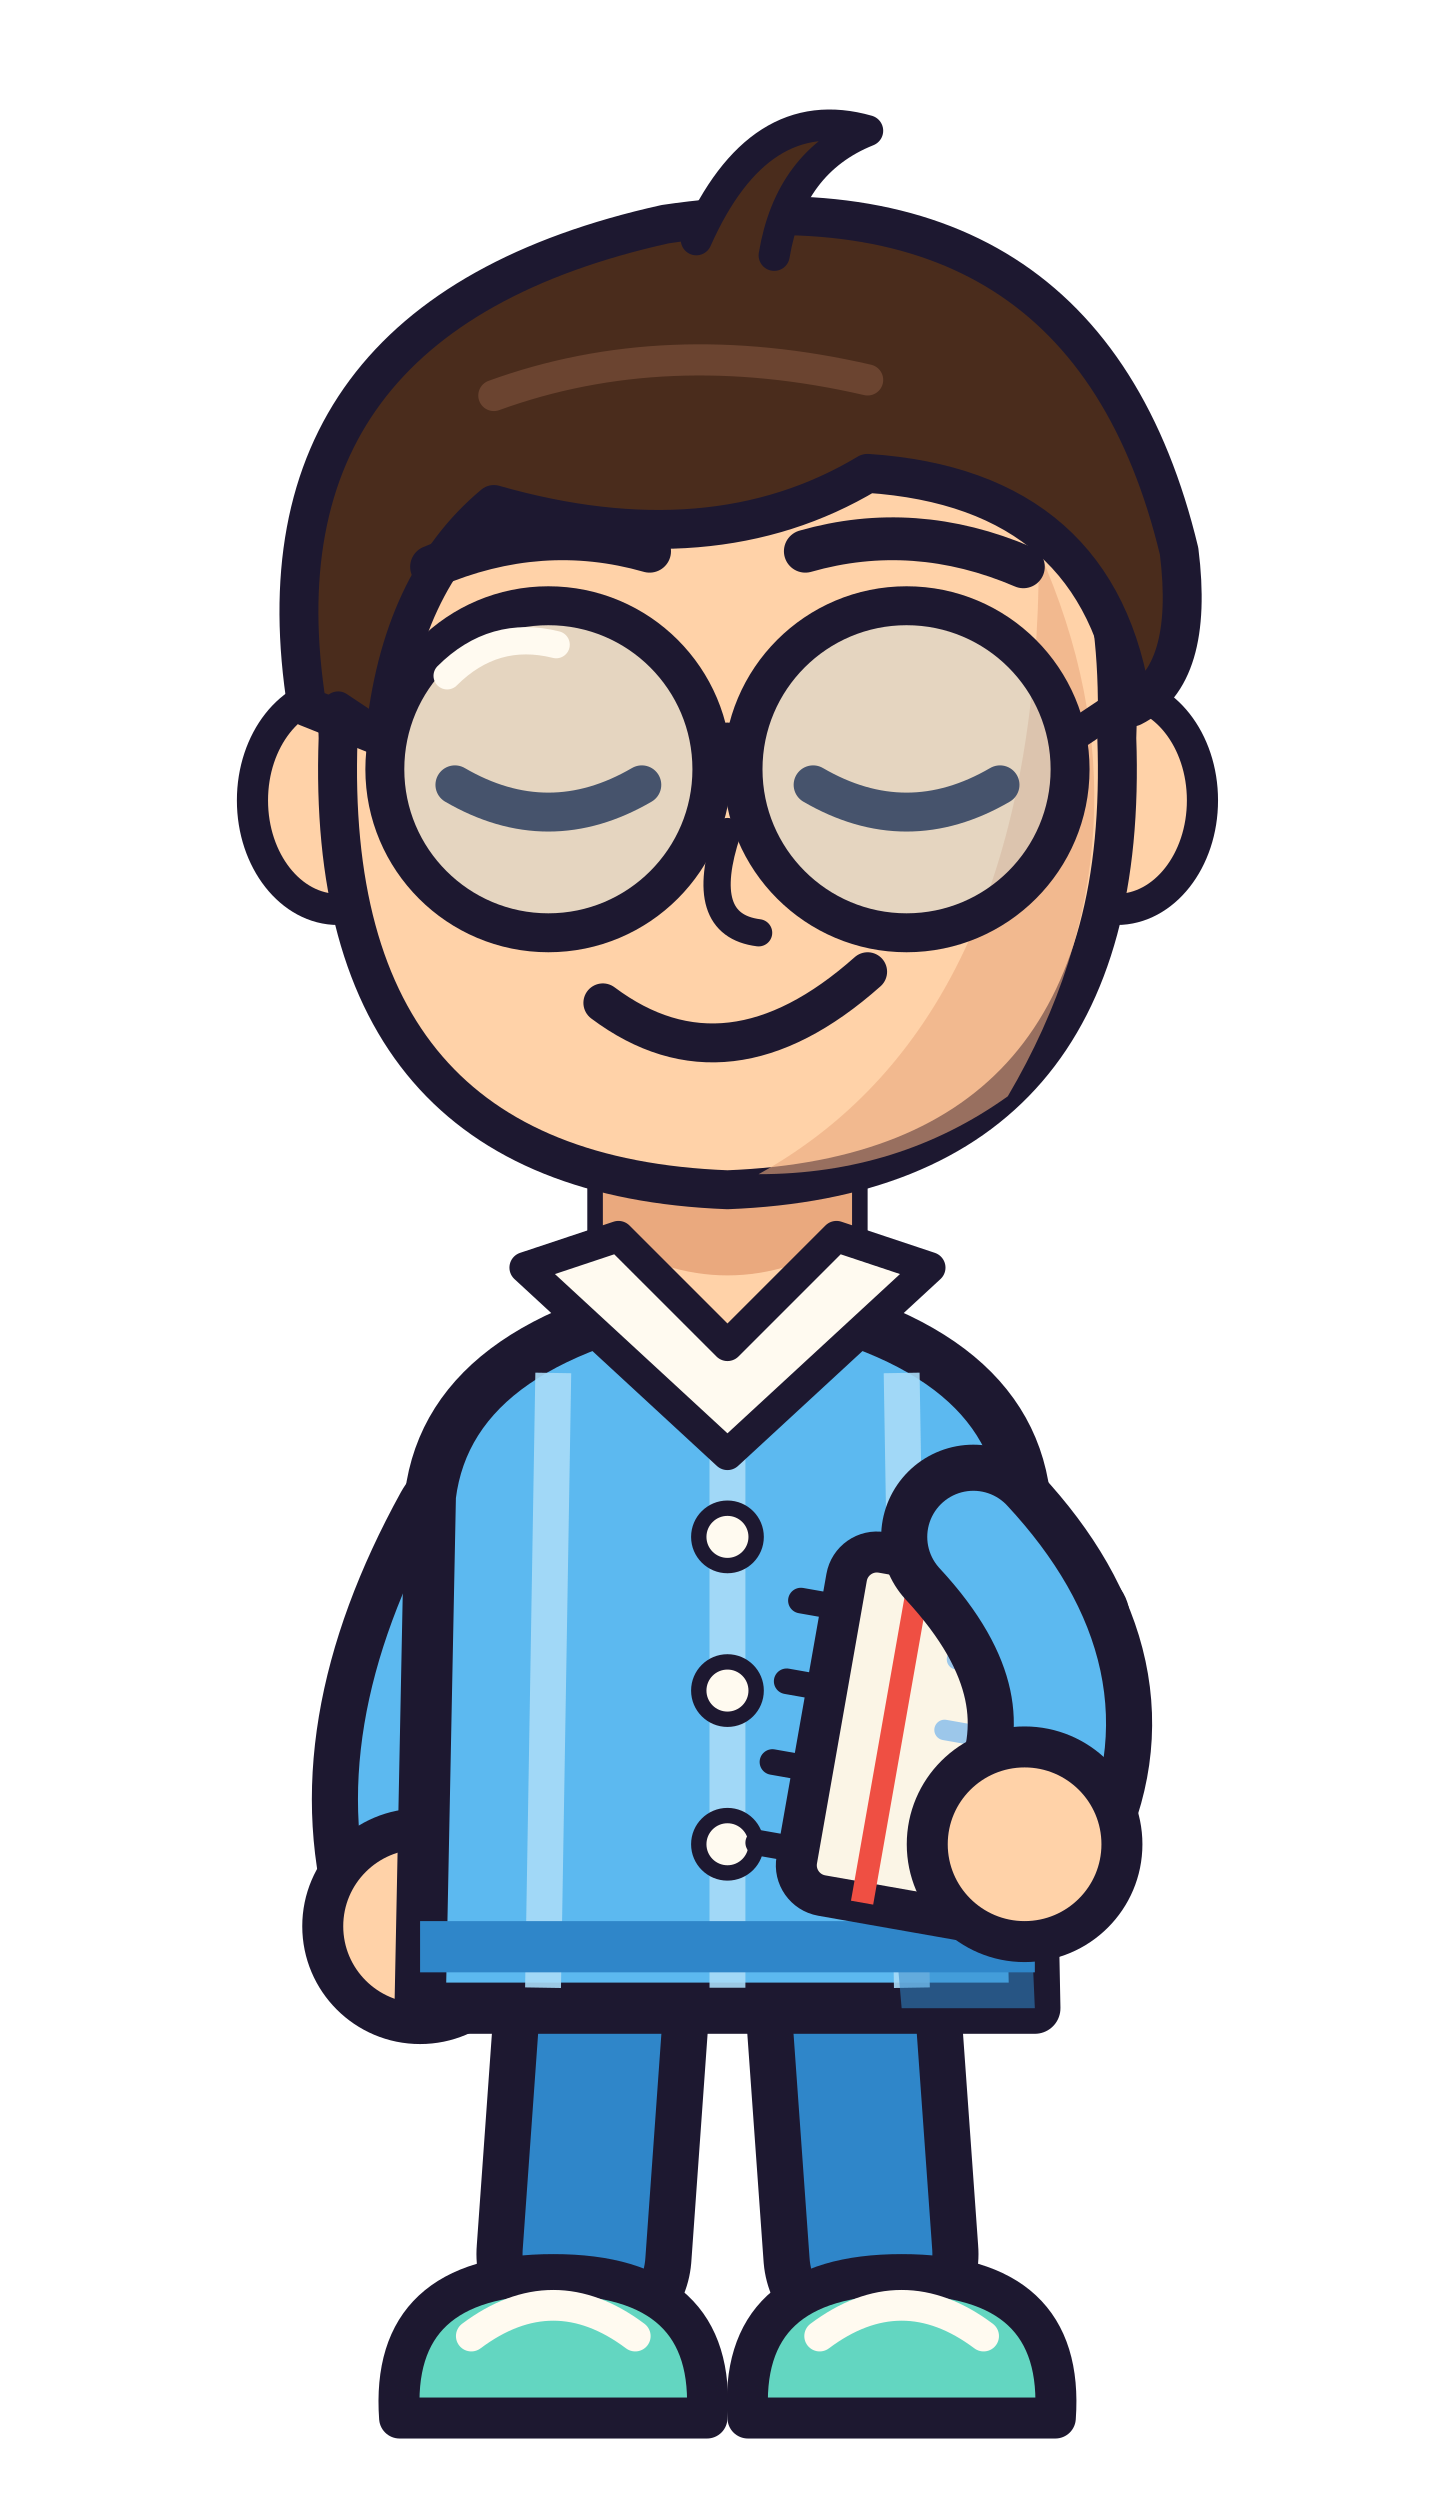
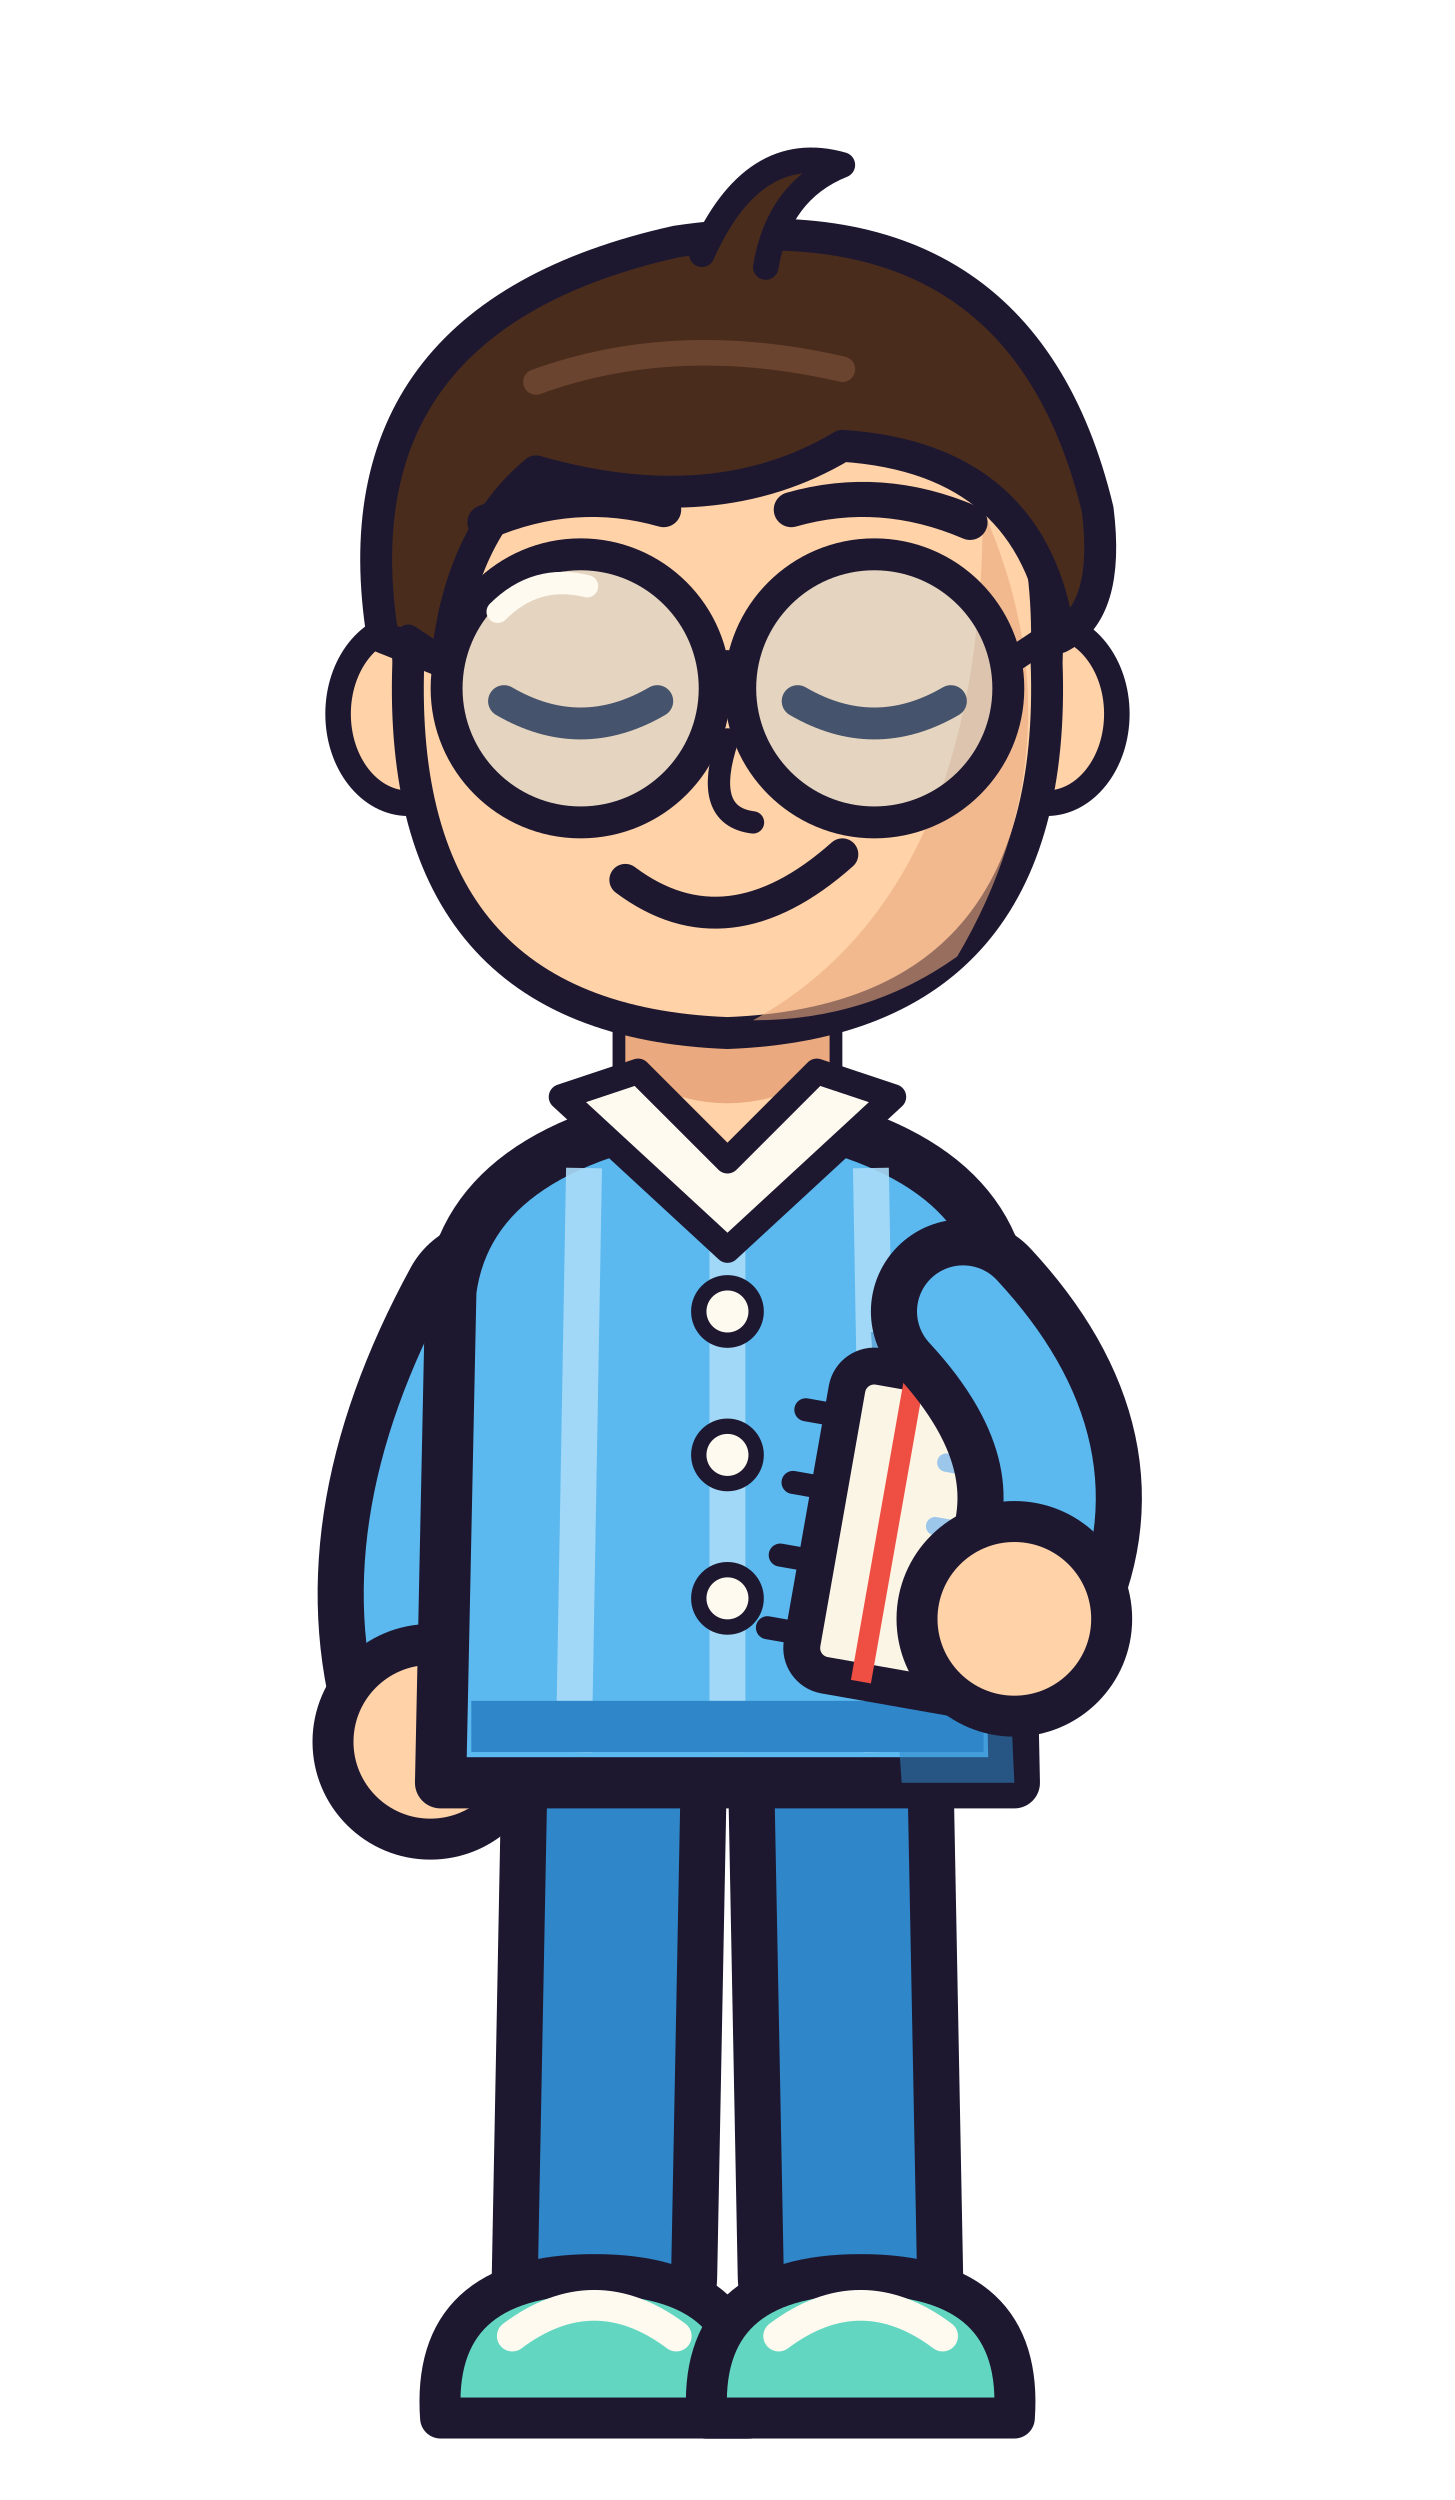
<svg xmlns="http://www.w3.org/2000/svg" width="142" height="244" viewBox="4 -24 142 244">
-   <path d="M63 168 L61 196" fill="none" stroke="#1d1830" stroke-width="21" stroke-linecap="round" stroke-linejoin="round" />
-   <path d="M63 168 L61 196" fill="none" stroke="#2f86c9" stroke-width="12" stroke-linecap="round" stroke-linejoin="round" />
-   <path d="M87 168 L89 196" fill="none" stroke="#1d1830" stroke-width="21" stroke-linecap="round" stroke-linejoin="round" />
-   <path d="M87 168 L89 196" fill="none" stroke="#2f86c9" stroke-width="12" stroke-linecap="round" stroke-linejoin="round" />
-   <path d="M43 212 Q42 198 58 198 Q74 198 73 212 Z" fill="#63d6c1" stroke="#1d1830" stroke-width="4" stroke-linejoin="round" stroke-linecap="round" />
-   <path d="M50 204 Q58 198 66 204" fill="none" stroke="#fffaf0" stroke-width="3" stroke-linecap="round" />
-   <path d="M77 212 Q76 198 92 198 Q108 198 107 212 Z" fill="#63d6c1" stroke="#1d1830" stroke-width="4" stroke-linejoin="round" stroke-linecap="round" />
-   <path d="M84 204 Q92 198 100 204" fill="none" stroke="#fffaf0" stroke-width="3" stroke-linecap="round" />
-   <path d="M51 126 Q40 146 45 162" fill="none" stroke="#1d1830" stroke-width="18" stroke-linecap="round" stroke-linejoin="round" />
-   <path d="M51 126 Q40 146 45 162" fill="none" stroke="#5cb9f0" stroke-width="9" stroke-linecap="round" stroke-linejoin="round" />
-   <circle cx="45" cy="164" r="9.5" fill="#ffd2a8" stroke="#1d1830" stroke-width="4" stroke-linejoin="round" stroke-linecap="round" />
-   <path d="M46 122 Q48 106 75 102 Q102 106 104 122 L105 172 L45 172 Z" fill="#5cb9f0" stroke="#1d1830" stroke-width="5" stroke-linejoin="round" stroke-linecap="round" />
-   <path d="M58 110 L57 170 M75 104 L75 170 M92 110 L93 170" stroke="#a9dcf7" stroke-width="3.5" opacity="0.9" />
-   <path d="M88 126 L103 126 L105 172 L92 172 Z" fill="#2f86c9" opacity="0.55" />
-   <circle cx="75" cy="126" r="2.8" fill="#fffaf0" stroke="#1d1830" stroke-width="1.5" stroke-linejoin="round" stroke-linecap="round" />
-   <circle cx="75" cy="141" r="2.8" fill="#fffaf0" stroke="#1d1830" stroke-width="1.5" stroke-linejoin="round" stroke-linecap="round" />
-   <circle cx="75" cy="156" r="2.8" fill="#fffaf0" stroke="#1d1830" stroke-width="1.5" stroke-linejoin="round" stroke-linecap="round" />
-   <path d="M45 166 L105 166" stroke="#2f86c9" stroke-width="5" />
-   <g transform="translate(97 146) rotate(10)">
+   <path d="M64 146 L63 198" fill="none" stroke="#1d1830" stroke-width="22" stroke-linecap="round" stroke-linejoin="round" />
+   <path d="M64 146 L63 198" fill="none" stroke="#2f86c9" stroke-width="13" stroke-linecap="round" stroke-linejoin="round" />
+   <path d="M86 146 L87 198" fill="none" stroke="#1d1830" stroke-width="22" stroke-linecap="round" stroke-linejoin="round" />
+   <path d="M86 146 L87 198" fill="none" stroke="#2f86c9" stroke-width="13" stroke-linecap="round" stroke-linejoin="round" />
+   <path d="M47 212 Q46 198 62 198 Q78 198 77 212 Z" fill="#63d6c1" stroke="#1d1830" stroke-width="4" stroke-linejoin="round" stroke-linecap="round" />
+   <path d="M54 204 Q62 198 70 204" fill="none" stroke="#fffaf0" stroke-width="3" stroke-linecap="round" />
+   <path d="M73 212 Q72 198 88 198 Q104 198 103 212 Z" fill="#63d6c1" stroke="#1d1830" stroke-width="4" stroke-linejoin="round" stroke-linecap="round" />
+   <path d="M80 204 Q88 198 96 204" fill="none" stroke="#fffaf0" stroke-width="3" stroke-linecap="round" />
+   <path d="M52 104 Q40 126 46 144" fill="none" stroke="#1d1830" stroke-width="18" stroke-linecap="round" stroke-linejoin="round" />
+   <path d="M52 104 Q40 126 46 144" fill="none" stroke="#5cb9f0" stroke-width="9" stroke-linecap="round" stroke-linejoin="round" />
+   <circle cx="46" cy="146" r="9.5" fill="#ffd2a8" stroke="#1d1830" stroke-width="4" stroke-linejoin="round" stroke-linecap="round" />
+   <path d="M48 102 Q50 87 75 84 Q100 87 102 102 L103 150 L47 150 Z" fill="#5cb9f0" stroke="#1d1830" stroke-width="5" stroke-linejoin="round" stroke-linecap="round" />
+   <path d="M61 90 L60 147 M75 87 L75 147 M89 90 L90 147" stroke="#a9dcf7" stroke-width="3.5" opacity="0.9" />
+   <path d="M89 106 L101 106 L103 150 L92 150 Z" fill="#2f86c9" opacity="0.55" />
+   <circle cx="75" cy="104" r="2.8" fill="#fffaf0" stroke="#1d1830" stroke-width="1.5" stroke-linejoin="round" stroke-linecap="round" />
+   <circle cx="75" cy="118" r="2.8" fill="#fffaf0" stroke="#1d1830" stroke-width="1.5" stroke-linejoin="round" stroke-linecap="round" />
+   <circle cx="75" cy="132" r="2.8" fill="#fffaf0" stroke="#1d1830" stroke-width="1.5" stroke-linejoin="round" stroke-linecap="round" />
+   <path d="M50 144.5 L100 144.5" stroke="#2f86c9" stroke-width="5" />
+   <g transform="translate(96 126) rotate(10) scale(0.9)">
    <rect x="-13" y="-17" width="26" height="34" rx="3" fill="#fbf5e6" stroke="#1d1830" stroke-width="4" stroke-linejoin="round" stroke-linecap="round" />
    <path d="M-6 -17 L-6 17" stroke="#ef4f43" stroke-width="2.2" />
    <path d="M-1 -8 L9 -8 M-1 -1 L9 -1 M-1 6 L7 6" stroke="#9cc7ea" stroke-width="2" stroke-linecap="round" />
    <path d="M-13 -11 L-17 -11 M-13 -3 L-17 -3 M-13 5 L-17 5 M-13 13 L-17 13" stroke="#1d1830" stroke-width="2.5" stroke-linecap="round" />
  </g>
-   <path d="M99 126 Q112 140 105 154" fill="none" stroke="#1d1830" stroke-width="18" stroke-linecap="round" stroke-linejoin="round" />
-   <path d="M99 126 Q112 140 105 154" fill="none" stroke="#5cb9f0" stroke-width="9" stroke-linecap="round" stroke-linejoin="round" />
-   <circle cx="104" cy="156" r="9.5" fill="#ffd2a8" stroke="#1d1830" stroke-width="4" stroke-linejoin="round" stroke-linecap="round" />
-   <g transform="translate(-1 -31) scale(0.76)">
+   <path d="M98 104 Q111 118 104 132" fill="none" stroke="#1d1830" stroke-width="18" stroke-linecap="round" stroke-linejoin="round" />
+   <path d="M98 104 Q111 118 104 132" fill="none" stroke="#5cb9f0" stroke-width="9" stroke-linecap="round" stroke-linejoin="round" />
+   <circle cx="103" cy="134" r="9.5" fill="#ffd2a8" stroke="#1d1830" stroke-width="4" stroke-linejoin="round" stroke-linecap="round" />
+   <g transform="translate(12.7 -24.1) scale(0.623)">
    <path d="M84 150 L84 180 Q100 188 116 180 L116 150 Z" fill="#ffd2a8" stroke="#1d1830" stroke-width="4" stroke-linejoin="round" stroke-linecap="round" />
    <path d="M84 158 Q100 170 116 158 L116 168 Q100 178 84 168 Z" fill="#eaa97e" />
    <path d="M74 172 L100 196 L126 172 L114 168 L100 182 L86 168 Z" fill="#fffaf0" stroke="#1d1830" stroke-width="4" stroke-linejoin="round" stroke-linecap="round" />
    <ellipse cx="50" cy="112" rx="11" ry="14" fill="#ffd2a8" stroke="#1d1830" stroke-width="4" stroke-linejoin="round" stroke-linecap="round" />
    <ellipse cx="150" cy="112" rx="11" ry="14" fill="#ffd2a8" stroke="#1d1830" stroke-width="4" stroke-linejoin="round" stroke-linecap="round" />
    <path d="M50 104 Q48 50 100 48 Q152 50 150 104 Q152 160 100 162 Q48 160 50 104 Z" fill="#ffd2a8" stroke="#1d1830" stroke-width="5" stroke-linejoin="round" stroke-linecap="round" />
    <path d="M140 80 Q156 116 136 150 Q122 160 104 160 Q140 140 140 80 Z" fill="#eaa97e" opacity="0.6" />
    <path d="M46 100 Q38 50 92 38 Q146 30 158 80 Q160 96 152 100 Q148 72 118 70 Q98 82 70 74 Q58 84 56 104 Z" fill="#4a2c1c" stroke="#1d1830" stroke-width="5" stroke-linejoin="round" stroke-linecap="round" />
    <path d="M96 40 Q104 22 118 26 Q108 30 106 42" fill="#4a2c1c" stroke="#1d1830" stroke-width="4" stroke-linejoin="round" stroke-linecap="round" />
    <path d="M70 60 Q92 52 118 58" fill="none" stroke="#6b4430" stroke-width="4" stroke-linecap="round" />
    <path d="M65 110 Q77 117 89 110 M111 110 Q123 117 135 110" fill="none" stroke="#1d1830" stroke-width="5" stroke-linejoin="round" stroke-linecap="round" />
    <g fill="none">
      <circle cx="77" cy="108" r="21" fill="#a9dcf7" fill-opacity="0.3" stroke="#1d1830" stroke-width="5" stroke-linejoin="round" stroke-linecap="round" />
      <circle cx="123" cy="108" r="21" fill="#a9dcf7" fill-opacity="0.3" stroke="#1d1830" stroke-width="5" stroke-linejoin="round" stroke-linecap="round" />
      <path d="M98 106 Q100 102 102 106" stroke="#1d1830" stroke-width="4" stroke-linejoin="round" stroke-linecap="round" />
      <path d="M56 104 L50 100 M144 104 L150 100" stroke="#1d1830" stroke-width="4" stroke-linejoin="round" stroke-linecap="round" />
      <path d="M64 96 Q70 90 78 92" stroke="#fffaf0" stroke-width="3.5" stroke-linecap="round" />
    </g>
    <path d="M62 82 Q76 76 90 80 M110 80 Q124 76 138 82" fill="none" stroke="#1d1830" stroke-width="5.5" stroke-linejoin="round" stroke-linecap="round" />
    <path d="M100 116 Q96 128 104 129" fill="none" stroke="#1d1830" stroke-width="3.5" stroke-linejoin="round" stroke-linecap="round" />
    <path d="M84 138 Q100 150 118 134" fill="none" stroke="#1d1830" stroke-width="5" stroke-linejoin="round" stroke-linecap="round" />
  </g>
</svg>
